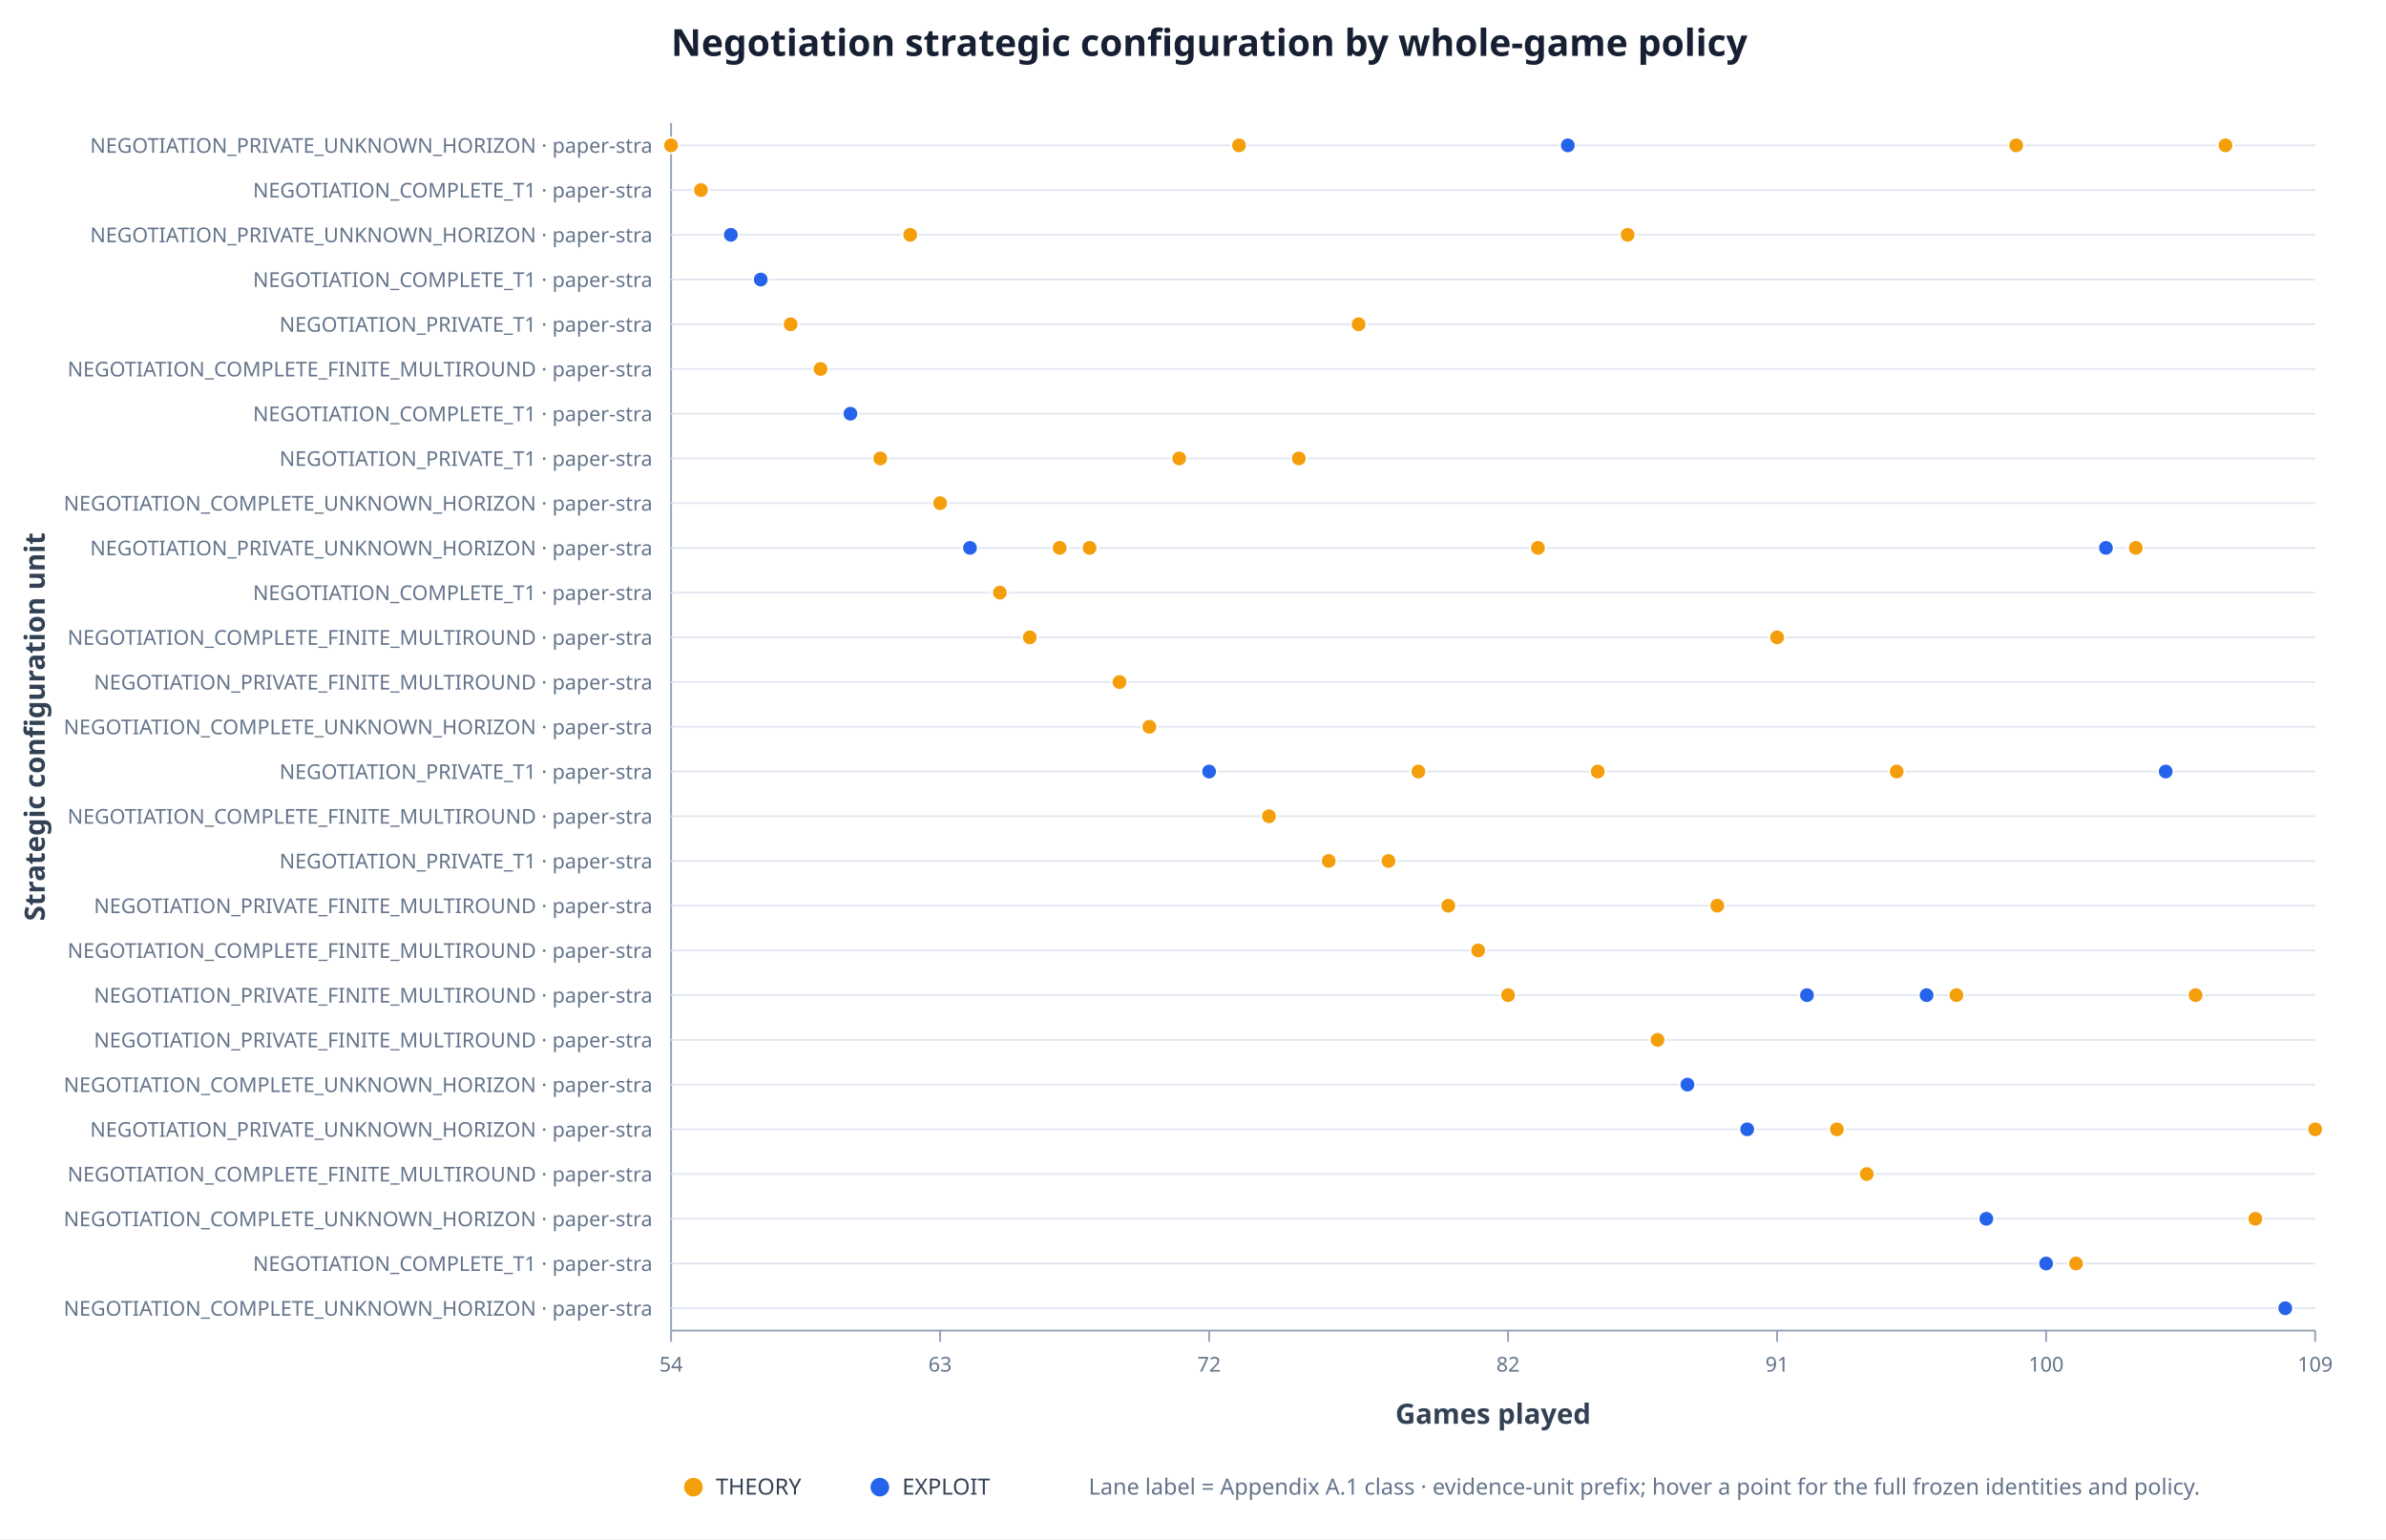
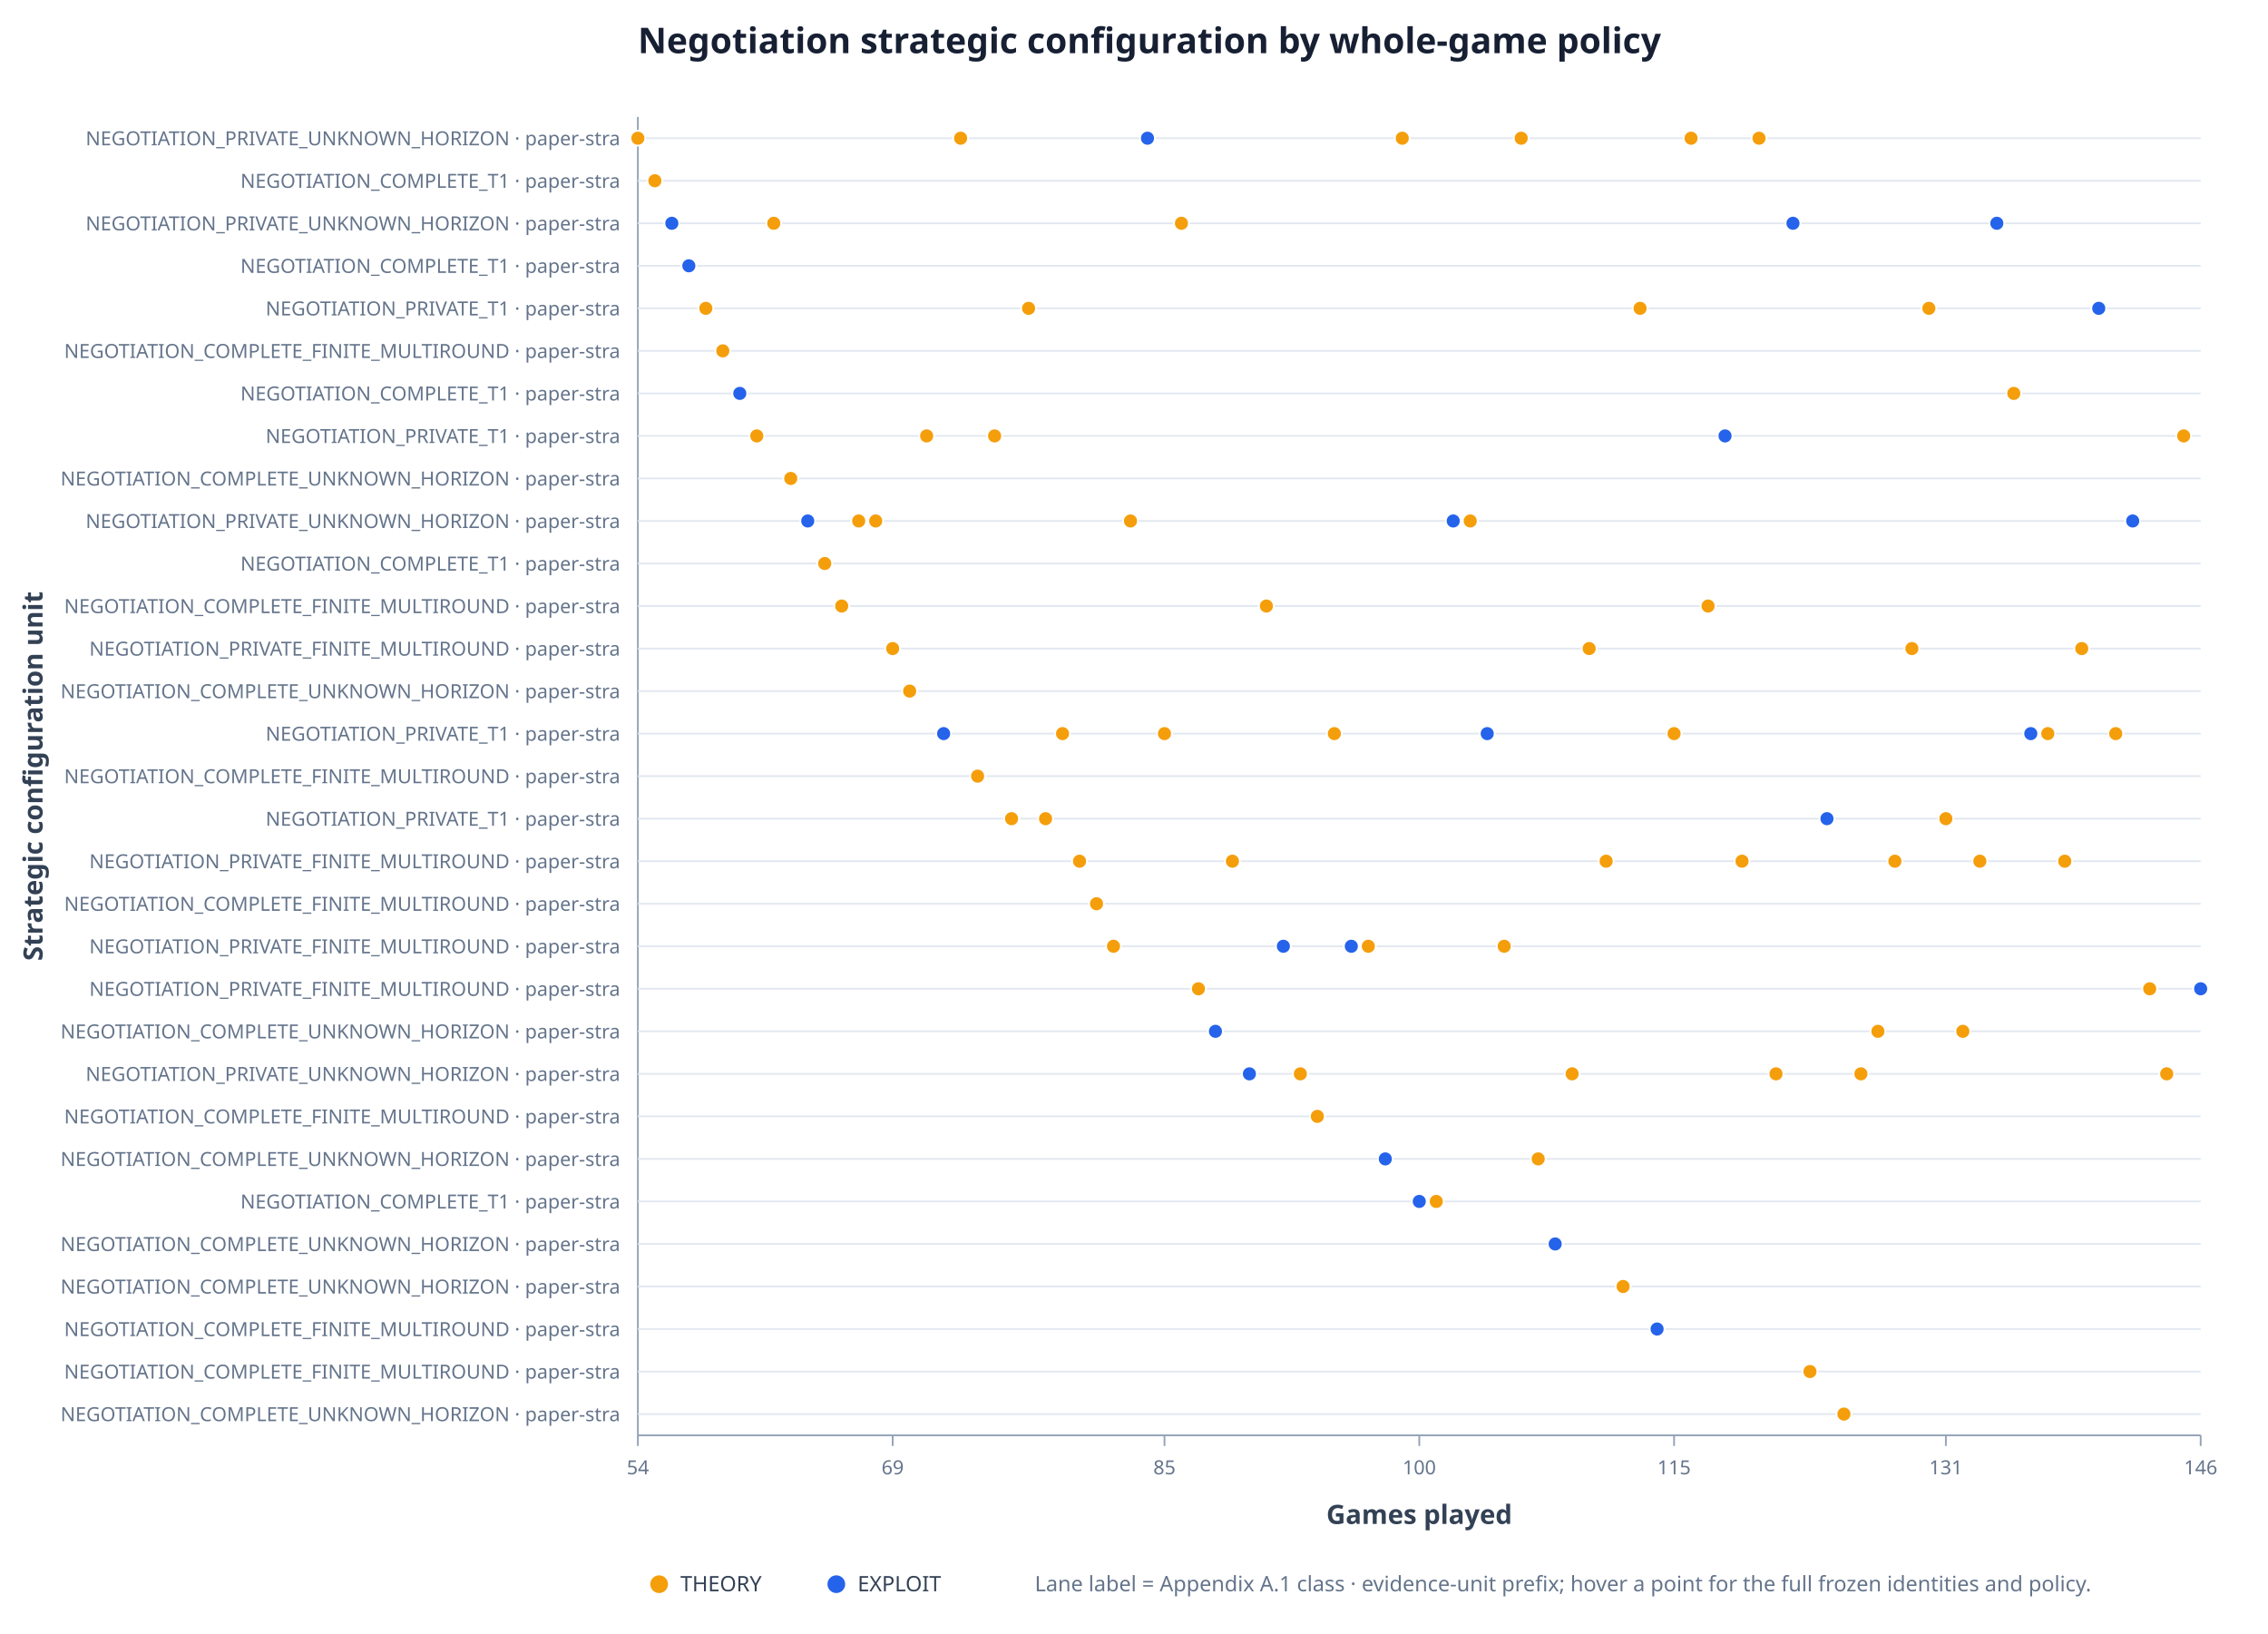
- <svg xmlns="http://www.w3.org/2000/svg" width="1280" height="826" viewBox="0 0 1280 826" role="img">
-   <rect width="1280" height="826" fill="white" />
+ <svg xmlns="http://www.w3.org/2000/svg" width="1280" height="922" viewBox="0 0 1280 922" role="img">
+   <rect width="1280" height="922" fill="white" />
  <text x="360.0" y="30" font-family="system-ui,sans-serif" font-size="20" font-weight="700" fill="#172033">Negotiation strategic configuration by whole-game policy</text>
-   <line x1="360.0" y1="714.0" x2="1242.0" y2="714.0" stroke="#94a3b8" />
-   <line x1="360.0" y1="66.0" x2="360.0" y2="714.0" stroke="#94a3b8" />
-   <text x="801.0" y="764" text-anchor="middle" font-family="system-ui,sans-serif" font-size="15" font-weight="650" fill="#334155">Games played</text>
-   <text x="24" y="390.0" transform="rotate(-90 24 390.0)" text-anchor="middle" font-family="system-ui,sans-serif" font-size="15" font-weight="650" fill="#334155">Strategic configuration unit</text>
+   <line x1="360.0" y1="810.0" x2="1242.0" y2="810.0" stroke="#94a3b8" />
+   <line x1="360.0" y1="66.0" x2="360.0" y2="810.0" stroke="#94a3b8" />
+   <text x="801.0" y="860" text-anchor="middle" font-family="system-ui,sans-serif" font-size="15" font-weight="650" fill="#334155">Games played</text>
+   <text x="24" y="438.0" transform="rotate(-90 24 438.0)" text-anchor="middle" font-family="system-ui,sans-serif" font-size="15" font-weight="650" fill="#334155">Strategic configuration unit</text>
  <line x1="360.0" y1="78.00" x2="1242.0" y2="78.00" stroke="#e2e8f0" />
  <text x="350.0" y="82.00" text-anchor="end" font-family="system-ui,sans-serif" font-size="11" fill="#64748b">NEGOTIATION_PRIVATE_UNKNOWN_HORIZON · paper-stra</text>
  <line x1="360.0" y1="102.00" x2="1242.0" y2="102.00" stroke="#e2e8f0" />
  <text x="350.0" y="106.00" text-anchor="end" font-family="system-ui,sans-serif" font-size="11" fill="#64748b">NEGOTIATION_COMPLETE_T1 · paper-stra</text>
  <line x1="360.0" y1="126.00" x2="1242.0" y2="126.00" stroke="#e2e8f0" />
  <text x="350.0" y="130.00" text-anchor="end" font-family="system-ui,sans-serif" font-size="11" fill="#64748b">NEGOTIATION_PRIVATE_UNKNOWN_HORIZON · paper-stra</text>
  <line x1="360.0" y1="150.00" x2="1242.0" y2="150.00" stroke="#e2e8f0" />
  <text x="350.0" y="154.00" text-anchor="end" font-family="system-ui,sans-serif" font-size="11" fill="#64748b">NEGOTIATION_COMPLETE_T1 · paper-stra</text>
  <line x1="360.0" y1="174.00" x2="1242.0" y2="174.00" stroke="#e2e8f0" />
  <text x="350.0" y="178.00" text-anchor="end" font-family="system-ui,sans-serif" font-size="11" fill="#64748b">NEGOTIATION_PRIVATE_T1 · paper-stra</text>
  <line x1="360.0" y1="198.00" x2="1242.0" y2="198.00" stroke="#e2e8f0" />
  <text x="350.0" y="202.00" text-anchor="end" font-family="system-ui,sans-serif" font-size="11" fill="#64748b">NEGOTIATION_COMPLETE_FINITE_MULTIROUND · paper-stra</text>
  <line x1="360.0" y1="222.00" x2="1242.0" y2="222.00" stroke="#e2e8f0" />
  <text x="350.0" y="226.00" text-anchor="end" font-family="system-ui,sans-serif" font-size="11" fill="#64748b">NEGOTIATION_COMPLETE_T1 · paper-stra</text>
  <line x1="360.0" y1="246.00" x2="1242.0" y2="246.00" stroke="#e2e8f0" />
  <text x="350.0" y="250.00" text-anchor="end" font-family="system-ui,sans-serif" font-size="11" fill="#64748b">NEGOTIATION_PRIVATE_T1 · paper-stra</text>
  <line x1="360.0" y1="270.00" x2="1242.0" y2="270.00" stroke="#e2e8f0" />
  <text x="350.0" y="274.00" text-anchor="end" font-family="system-ui,sans-serif" font-size="11" fill="#64748b">NEGOTIATION_COMPLETE_UNKNOWN_HORIZON · paper-stra</text>
  <line x1="360.0" y1="294.00" x2="1242.0" y2="294.00" stroke="#e2e8f0" />
  <text x="350.0" y="298.00" text-anchor="end" font-family="system-ui,sans-serif" font-size="11" fill="#64748b">NEGOTIATION_PRIVATE_UNKNOWN_HORIZON · paper-stra</text>
  <line x1="360.0" y1="318.00" x2="1242.0" y2="318.00" stroke="#e2e8f0" />
  <text x="350.0" y="322.00" text-anchor="end" font-family="system-ui,sans-serif" font-size="11" fill="#64748b">NEGOTIATION_COMPLETE_T1 · paper-stra</text>
  <line x1="360.0" y1="342.00" x2="1242.0" y2="342.00" stroke="#e2e8f0" />
  <text x="350.0" y="346.00" text-anchor="end" font-family="system-ui,sans-serif" font-size="11" fill="#64748b">NEGOTIATION_COMPLETE_FINITE_MULTIROUND · paper-stra</text>
  <line x1="360.0" y1="366.00" x2="1242.0" y2="366.00" stroke="#e2e8f0" />
  <text x="350.0" y="370.00" text-anchor="end" font-family="system-ui,sans-serif" font-size="11" fill="#64748b">NEGOTIATION_PRIVATE_FINITE_MULTIROUND · paper-stra</text>
  <line x1="360.0" y1="390.00" x2="1242.0" y2="390.00" stroke="#e2e8f0" />
  <text x="350.0" y="394.00" text-anchor="end" font-family="system-ui,sans-serif" font-size="11" fill="#64748b">NEGOTIATION_COMPLETE_UNKNOWN_HORIZON · paper-stra</text>
  <line x1="360.0" y1="414.00" x2="1242.0" y2="414.00" stroke="#e2e8f0" />
  <text x="350.0" y="418.00" text-anchor="end" font-family="system-ui,sans-serif" font-size="11" fill="#64748b">NEGOTIATION_PRIVATE_T1 · paper-stra</text>
  <line x1="360.0" y1="438.00" x2="1242.0" y2="438.00" stroke="#e2e8f0" />
  <text x="350.0" y="442.00" text-anchor="end" font-family="system-ui,sans-serif" font-size="11" fill="#64748b">NEGOTIATION_COMPLETE_FINITE_MULTIROUND · paper-stra</text>
  <line x1="360.0" y1="462.00" x2="1242.0" y2="462.00" stroke="#e2e8f0" />
  <text x="350.0" y="466.00" text-anchor="end" font-family="system-ui,sans-serif" font-size="11" fill="#64748b">NEGOTIATION_PRIVATE_T1 · paper-stra</text>
  <line x1="360.0" y1="486.00" x2="1242.0" y2="486.00" stroke="#e2e8f0" />
  <text x="350.0" y="490.00" text-anchor="end" font-family="system-ui,sans-serif" font-size="11" fill="#64748b">NEGOTIATION_PRIVATE_FINITE_MULTIROUND · paper-stra</text>
  <line x1="360.0" y1="510.00" x2="1242.0" y2="510.00" stroke="#e2e8f0" />
  <text x="350.0" y="514.00" text-anchor="end" font-family="system-ui,sans-serif" font-size="11" fill="#64748b">NEGOTIATION_COMPLETE_FINITE_MULTIROUND · paper-stra</text>
  <line x1="360.0" y1="534.00" x2="1242.0" y2="534.00" stroke="#e2e8f0" />
  <text x="350.0" y="538.00" text-anchor="end" font-family="system-ui,sans-serif" font-size="11" fill="#64748b">NEGOTIATION_PRIVATE_FINITE_MULTIROUND · paper-stra</text>
  <line x1="360.0" y1="558.00" x2="1242.0" y2="558.00" stroke="#e2e8f0" />
  <text x="350.0" y="562.00" text-anchor="end" font-family="system-ui,sans-serif" font-size="11" fill="#64748b">NEGOTIATION_PRIVATE_FINITE_MULTIROUND · paper-stra</text>
  <line x1="360.0" y1="582.00" x2="1242.0" y2="582.00" stroke="#e2e8f0" />
  <text x="350.0" y="586.00" text-anchor="end" font-family="system-ui,sans-serif" font-size="11" fill="#64748b">NEGOTIATION_COMPLETE_UNKNOWN_HORIZON · paper-stra</text>
  <line x1="360.0" y1="606.00" x2="1242.0" y2="606.00" stroke="#e2e8f0" />
  <text x="350.0" y="610.00" text-anchor="end" font-family="system-ui,sans-serif" font-size="11" fill="#64748b">NEGOTIATION_PRIVATE_UNKNOWN_HORIZON · paper-stra</text>
  <line x1="360.0" y1="630.00" x2="1242.0" y2="630.00" stroke="#e2e8f0" />
  <text x="350.0" y="634.00" text-anchor="end" font-family="system-ui,sans-serif" font-size="11" fill="#64748b">NEGOTIATION_COMPLETE_FINITE_MULTIROUND · paper-stra</text>
  <line x1="360.0" y1="654.00" x2="1242.0" y2="654.00" stroke="#e2e8f0" />
  <text x="350.0" y="658.00" text-anchor="end" font-family="system-ui,sans-serif" font-size="11" fill="#64748b">NEGOTIATION_COMPLETE_UNKNOWN_HORIZON · paper-stra</text>
  <line x1="360.0" y1="678.00" x2="1242.0" y2="678.00" stroke="#e2e8f0" />
  <text x="350.0" y="682.00" text-anchor="end" font-family="system-ui,sans-serif" font-size="11" fill="#64748b">NEGOTIATION_COMPLETE_T1 · paper-stra</text>
  <line x1="360.0" y1="702.00" x2="1242.0" y2="702.00" stroke="#e2e8f0" />
  <text x="350.0" y="706.00" text-anchor="end" font-family="system-ui,sans-serif" font-size="11" fill="#64748b">NEGOTIATION_COMPLETE_UNKNOWN_HORIZON · paper-stra</text>
-   <line x1="360.00" y1="714.0" x2="360.00" y2="720.0" stroke="#94a3b8" />
-   <text x="360.00" y="736.0" text-anchor="middle" font-family="system-ui,sans-serif" font-size="11" fill="#64748b">54</text>
-   <line x1="504.33" y1="714.0" x2="504.33" y2="720.0" stroke="#94a3b8" />
-   <text x="504.33" y="736.0" text-anchor="middle" font-family="system-ui,sans-serif" font-size="11" fill="#64748b">63</text>
-   <line x1="648.65" y1="714.0" x2="648.65" y2="720.0" stroke="#94a3b8" />
-   <text x="648.65" y="736.0" text-anchor="middle" font-family="system-ui,sans-serif" font-size="11" fill="#64748b">72</text>
-   <line x1="809.02" y1="714.0" x2="809.02" y2="720.0" stroke="#94a3b8" />
-   <text x="809.02" y="736.0" text-anchor="middle" font-family="system-ui,sans-serif" font-size="11" fill="#64748b">82</text>
-   <line x1="953.35" y1="714.0" x2="953.35" y2="720.0" stroke="#94a3b8" />
-   <text x="953.35" y="736.0" text-anchor="middle" font-family="system-ui,sans-serif" font-size="11" fill="#64748b">91</text>
-   <line x1="1097.67" y1="714.0" x2="1097.67" y2="720.0" stroke="#94a3b8" />
-   <text x="1097.67" y="736.0" text-anchor="middle" font-family="system-ui,sans-serif" font-size="11" fill="#64748b">100</text>
-   <line x1="1242.00" y1="714.0" x2="1242.00" y2="720.0" stroke="#94a3b8" />
-   <text x="1242.00" y="736.0" text-anchor="middle" font-family="system-ui,sans-serif" font-size="11" fill="#64748b">109</text>
+   <line x1="360.0" y1="726.00" x2="1242.0" y2="726.00" stroke="#e2e8f0" />
+   <text x="350.0" y="730.00" text-anchor="end" font-family="system-ui,sans-serif" font-size="11" fill="#64748b">NEGOTIATION_COMPLETE_UNKNOWN_HORIZON · paper-stra</text>
+   <line x1="360.0" y1="750.00" x2="1242.0" y2="750.00" stroke="#e2e8f0" />
+   <text x="350.0" y="754.00" text-anchor="end" font-family="system-ui,sans-serif" font-size="11" fill="#64748b">NEGOTIATION_COMPLETE_FINITE_MULTIROUND · paper-stra</text>
+   <line x1="360.0" y1="774.00" x2="1242.0" y2="774.00" stroke="#e2e8f0" />
+   <text x="350.0" y="778.00" text-anchor="end" font-family="system-ui,sans-serif" font-size="11" fill="#64748b">NEGOTIATION_COMPLETE_FINITE_MULTIROUND · paper-stra</text>
+   <line x1="360.0" y1="798.00" x2="1242.0" y2="798.00" stroke="#e2e8f0" />
+   <text x="350.0" y="802.00" text-anchor="end" font-family="system-ui,sans-serif" font-size="11" fill="#64748b">NEGOTIATION_COMPLETE_UNKNOWN_HORIZON · paper-stra</text>
+   <line x1="360.00" y1="810.0" x2="360.00" y2="816.0" stroke="#94a3b8" />
+   <text x="360.00" y="832.0" text-anchor="middle" font-family="system-ui,sans-serif" font-size="11" fill="#64748b">54</text>
+   <line x1="503.80" y1="810.0" x2="503.80" y2="816.0" stroke="#94a3b8" />
+   <text x="503.80" y="832.0" text-anchor="middle" font-family="system-ui,sans-serif" font-size="11" fill="#64748b">69</text>
+   <line x1="657.20" y1="810.0" x2="657.20" y2="816.0" stroke="#94a3b8" />
+   <text x="657.20" y="832.0" text-anchor="middle" font-family="system-ui,sans-serif" font-size="11" fill="#64748b">85</text>
+   <line x1="801.00" y1="810.0" x2="801.00" y2="816.0" stroke="#94a3b8" />
+   <text x="801.00" y="832.0" text-anchor="middle" font-family="system-ui,sans-serif" font-size="11" fill="#64748b">100</text>
+   <line x1="944.80" y1="810.0" x2="944.80" y2="816.0" stroke="#94a3b8" />
+   <text x="944.80" y="832.0" text-anchor="middle" font-family="system-ui,sans-serif" font-size="11" fill="#64748b">115</text>
+   <line x1="1098.20" y1="810.0" x2="1098.20" y2="816.0" stroke="#94a3b8" />
+   <text x="1098.20" y="832.0" text-anchor="middle" font-family="system-ui,sans-serif" font-size="11" fill="#64748b">131</text>
+   <line x1="1242.00" y1="810.0" x2="1242.00" y2="816.0" stroke="#94a3b8" />
+   <text x="1242.00" y="832.0" text-anchor="middle" font-family="system-ui,sans-serif" font-size="11" fill="#64748b">146</text>
  <circle cx="360.00" cy="78.00" r="4.2" fill="#f59e0b" stroke="white" stroke-width="1" />
-   <circle cx="376.04" cy="102.00" r="4.2" fill="#f59e0b" stroke="white" stroke-width="1" />
-   <circle cx="392.07" cy="126.00" r="4.2" fill="#2563eb" stroke="white" stroke-width="1" />
-   <circle cx="408.11" cy="150.00" r="4.2" fill="#2563eb" stroke="white" stroke-width="1" />
-   <circle cx="424.15" cy="174.00" r="4.2" fill="#f59e0b" stroke="white" stroke-width="1" />
-   <circle cx="440.18" cy="198.00" r="4.2" fill="#f59e0b" stroke="white" stroke-width="1" />
-   <circle cx="456.22" cy="222.00" r="4.2" fill="#2563eb" stroke="white" stroke-width="1" />
-   <circle cx="472.25" cy="246.00" r="4.2" fill="#f59e0b" stroke="white" stroke-width="1" />
-   <circle cx="488.29" cy="126.00" r="4.2" fill="#f59e0b" stroke="white" stroke-width="1" />
-   <circle cx="504.33" cy="270.00" r="4.2" fill="#f59e0b" stroke="white" stroke-width="1" />
-   <circle cx="520.36" cy="294.00" r="4.2" fill="#2563eb" stroke="white" stroke-width="1" />
-   <circle cx="536.40" cy="318.00" r="4.2" fill="#f59e0b" stroke="white" stroke-width="1" />
-   <circle cx="552.44" cy="342.00" r="4.2" fill="#f59e0b" stroke="white" stroke-width="1" />
-   <circle cx="568.47" cy="294.00" r="4.2" fill="#f59e0b" stroke="white" stroke-width="1" />
-   <circle cx="584.51" cy="294.00" r="4.2" fill="#f59e0b" stroke="white" stroke-width="1" />
-   <circle cx="600.55" cy="366.00" r="4.2" fill="#f59e0b" stroke="white" stroke-width="1" />
-   <circle cx="616.58" cy="390.00" r="4.2" fill="#f59e0b" stroke="white" stroke-width="1" />
-   <circle cx="632.62" cy="246.00" r="4.2" fill="#f59e0b" stroke="white" stroke-width="1" />
-   <circle cx="648.65" cy="414.00" r="4.2" fill="#2563eb" stroke="white" stroke-width="1" />
-   <circle cx="664.69" cy="78.00" r="4.2" fill="#f59e0b" stroke="white" stroke-width="1" />
-   <circle cx="680.73" cy="438.00" r="4.2" fill="#f59e0b" stroke="white" stroke-width="1" />
-   <circle cx="696.76" cy="246.00" r="4.2" fill="#f59e0b" stroke="white" stroke-width="1" />
-   <circle cx="712.80" cy="462.00" r="4.2" fill="#f59e0b" stroke="white" stroke-width="1" />
-   <circle cx="728.84" cy="174.00" r="4.2" fill="#f59e0b" stroke="white" stroke-width="1" />
-   <circle cx="744.87" cy="462.00" r="4.2" fill="#f59e0b" stroke="white" stroke-width="1" />
-   <circle cx="760.91" cy="414.00" r="4.2" fill="#f59e0b" stroke="white" stroke-width="1" />
-   <circle cx="776.95" cy="486.00" r="4.2" fill="#f59e0b" stroke="white" stroke-width="1" />
-   <circle cx="792.98" cy="510.00" r="4.2" fill="#f59e0b" stroke="white" stroke-width="1" />
-   <circle cx="809.02" cy="534.00" r="4.2" fill="#f59e0b" stroke="white" stroke-width="1" />
-   <circle cx="825.05" cy="294.00" r="4.2" fill="#f59e0b" stroke="white" stroke-width="1" />
-   <circle cx="841.09" cy="78.00" r="4.2" fill="#2563eb" stroke="white" stroke-width="1" />
-   <circle cx="857.13" cy="414.00" r="4.2" fill="#f59e0b" stroke="white" stroke-width="1" />
-   <circle cx="873.16" cy="126.00" r="4.2" fill="#f59e0b" stroke="white" stroke-width="1" />
-   <circle cx="889.20" cy="558.00" r="4.2" fill="#f59e0b" stroke="white" stroke-width="1" />
-   <circle cx="905.24" cy="582.00" r="4.2" fill="#2563eb" stroke="white" stroke-width="1" />
-   <circle cx="921.27" cy="486.00" r="4.2" fill="#f59e0b" stroke="white" stroke-width="1" />
-   <circle cx="937.31" cy="606.00" r="4.2" fill="#2563eb" stroke="white" stroke-width="1" />
-   <circle cx="953.35" cy="342.00" r="4.2" fill="#f59e0b" stroke="white" stroke-width="1" />
-   <circle cx="969.38" cy="534.00" r="4.2" fill="#2563eb" stroke="white" stroke-width="1" />
-   <circle cx="985.42" cy="606.00" r="4.2" fill="#f59e0b" stroke="white" stroke-width="1" />
-   <circle cx="1001.45" cy="630.00" r="4.2" fill="#f59e0b" stroke="white" stroke-width="1" />
-   <circle cx="1017.49" cy="414.00" r="4.2" fill="#f59e0b" stroke="white" stroke-width="1" />
-   <circle cx="1033.53" cy="534.00" r="4.2" fill="#2563eb" stroke="white" stroke-width="1" />
-   <circle cx="1049.56" cy="534.00" r="4.2" fill="#f59e0b" stroke="white" stroke-width="1" />
-   <circle cx="1065.60" cy="654.00" r="4.2" fill="#2563eb" stroke="white" stroke-width="1" />
-   <circle cx="1081.64" cy="78.00" r="4.2" fill="#f59e0b" stroke="white" stroke-width="1" />
-   <circle cx="1097.67" cy="678.00" r="4.2" fill="#2563eb" stroke="white" stroke-width="1" />
-   <circle cx="1113.71" cy="678.00" r="4.2" fill="#f59e0b" stroke="white" stroke-width="1" />
-   <circle cx="1129.75" cy="294.00" r="4.2" fill="#2563eb" stroke="white" stroke-width="1" />
-   <circle cx="1145.78" cy="294.00" r="4.2" fill="#f59e0b" stroke="white" stroke-width="1" />
-   <circle cx="1161.82" cy="414.00" r="4.2" fill="#2563eb" stroke="white" stroke-width="1" />
-   <circle cx="1177.85" cy="534.00" r="4.2" fill="#f59e0b" stroke="white" stroke-width="1" />
-   <circle cx="1193.89" cy="78.00" r="4.2" fill="#f59e0b" stroke="white" stroke-width="1" />
-   <circle cx="1209.93" cy="654.00" r="4.2" fill="#f59e0b" stroke="white" stroke-width="1" />
-   <circle cx="1225.96" cy="702.00" r="4.2" fill="#2563eb" stroke="white" stroke-width="1" />
-   <circle cx="1242.00" cy="606.00" r="4.2" fill="#f59e0b" stroke="white" stroke-width="1" />
-   <circle cx="372.0" cy="798" r="5" fill="#f59e0b" />
-   <text x="384.0" y="802" font-family="system-ui,sans-serif" font-size="12" fill="#334155">THEORY</text>
-   <circle cx="472.0" cy="798" r="5" fill="#2563eb" />
-   <text x="484.0" y="802" font-family="system-ui,sans-serif" font-size="12" fill="#334155">EXPLOIT</text>
-   <text x="584.0" y="802" font-family="system-ui,sans-serif" font-size="12" fill="#64748b">Lane label = Appendix A.1 class · evidence-unit prefix; hover a point for the full frozen identities and policy.</text>
+   <circle cx="369.59" cy="102.00" r="4.2" fill="#f59e0b" stroke="white" stroke-width="1" />
+   <circle cx="379.17" cy="126.00" r="4.2" fill="#2563eb" stroke="white" stroke-width="1" />
+   <circle cx="388.76" cy="150.00" r="4.2" fill="#2563eb" stroke="white" stroke-width="1" />
+   <circle cx="398.35" cy="174.00" r="4.2" fill="#f59e0b" stroke="white" stroke-width="1" />
+   <circle cx="407.93" cy="198.00" r="4.2" fill="#f59e0b" stroke="white" stroke-width="1" />
+   <circle cx="417.52" cy="222.00" r="4.2" fill="#2563eb" stroke="white" stroke-width="1" />
+   <circle cx="427.11" cy="246.00" r="4.2" fill="#f59e0b" stroke="white" stroke-width="1" />
+   <circle cx="436.70" cy="126.00" r="4.2" fill="#f59e0b" stroke="white" stroke-width="1" />
+   <circle cx="446.28" cy="270.00" r="4.2" fill="#f59e0b" stroke="white" stroke-width="1" />
+   <circle cx="455.87" cy="294.00" r="4.2" fill="#2563eb" stroke="white" stroke-width="1" />
+   <circle cx="465.46" cy="318.00" r="4.2" fill="#f59e0b" stroke="white" stroke-width="1" />
+   <circle cx="475.04" cy="342.00" r="4.2" fill="#f59e0b" stroke="white" stroke-width="1" />
+   <circle cx="484.63" cy="294.00" r="4.2" fill="#f59e0b" stroke="white" stroke-width="1" />
+   <circle cx="494.22" cy="294.00" r="4.2" fill="#f59e0b" stroke="white" stroke-width="1" />
+   <circle cx="503.80" cy="366.00" r="4.2" fill="#f59e0b" stroke="white" stroke-width="1" />
+   <circle cx="513.39" cy="390.00" r="4.2" fill="#f59e0b" stroke="white" stroke-width="1" />
+   <circle cx="522.98" cy="246.00" r="4.2" fill="#f59e0b" stroke="white" stroke-width="1" />
+   <circle cx="532.57" cy="414.00" r="4.2" fill="#2563eb" stroke="white" stroke-width="1" />
+   <circle cx="542.15" cy="78.00" r="4.2" fill="#f59e0b" stroke="white" stroke-width="1" />
+   <circle cx="551.74" cy="438.00" r="4.2" fill="#f59e0b" stroke="white" stroke-width="1" />
+   <circle cx="561.33" cy="246.00" r="4.2" fill="#f59e0b" stroke="white" stroke-width="1" />
+   <circle cx="570.91" cy="462.00" r="4.2" fill="#f59e0b" stroke="white" stroke-width="1" />
+   <circle cx="580.50" cy="174.00" r="4.2" fill="#f59e0b" stroke="white" stroke-width="1" />
+   <circle cx="590.09" cy="462.00" r="4.2" fill="#f59e0b" stroke="white" stroke-width="1" />
+   <circle cx="599.67" cy="414.00" r="4.2" fill="#f59e0b" stroke="white" stroke-width="1" />
+   <circle cx="609.26" cy="486.00" r="4.2" fill="#f59e0b" stroke="white" stroke-width="1" />
+   <circle cx="618.85" cy="510.00" r="4.2" fill="#f59e0b" stroke="white" stroke-width="1" />
+   <circle cx="628.43" cy="534.00" r="4.2" fill="#f59e0b" stroke="white" stroke-width="1" />
+   <circle cx="638.02" cy="294.00" r="4.2" fill="#f59e0b" stroke="white" stroke-width="1" />
+   <circle cx="647.61" cy="78.00" r="4.2" fill="#2563eb" stroke="white" stroke-width="1" />
+   <circle cx="657.20" cy="414.00" r="4.2" fill="#f59e0b" stroke="white" stroke-width="1" />
+   <circle cx="666.78" cy="126.00" r="4.2" fill="#f59e0b" stroke="white" stroke-width="1" />
+   <circle cx="676.37" cy="558.00" r="4.2" fill="#f59e0b" stroke="white" stroke-width="1" />
+   <circle cx="685.96" cy="582.00" r="4.2" fill="#2563eb" stroke="white" stroke-width="1" />
+   <circle cx="695.54" cy="486.00" r="4.2" fill="#f59e0b" stroke="white" stroke-width="1" />
+   <circle cx="705.13" cy="606.00" r="4.2" fill="#2563eb" stroke="white" stroke-width="1" />
+   <circle cx="714.72" cy="342.00" r="4.2" fill="#f59e0b" stroke="white" stroke-width="1" />
+   <circle cx="724.30" cy="534.00" r="4.2" fill="#2563eb" stroke="white" stroke-width="1" />
+   <circle cx="733.89" cy="606.00" r="4.2" fill="#f59e0b" stroke="white" stroke-width="1" />
+   <circle cx="743.48" cy="630.00" r="4.2" fill="#f59e0b" stroke="white" stroke-width="1" />
+   <circle cx="753.07" cy="414.00" r="4.2" fill="#f59e0b" stroke="white" stroke-width="1" />
+   <circle cx="762.65" cy="534.00" r="4.2" fill="#2563eb" stroke="white" stroke-width="1" />
+   <circle cx="772.24" cy="534.00" r="4.2" fill="#f59e0b" stroke="white" stroke-width="1" />
+   <circle cx="781.83" cy="654.00" r="4.2" fill="#2563eb" stroke="white" stroke-width="1" />
+   <circle cx="791.41" cy="78.00" r="4.2" fill="#f59e0b" stroke="white" stroke-width="1" />
+   <circle cx="801.00" cy="678.00" r="4.2" fill="#2563eb" stroke="white" stroke-width="1" />
+   <circle cx="810.59" cy="678.00" r="4.2" fill="#f59e0b" stroke="white" stroke-width="1" />
+   <circle cx="820.17" cy="294.00" r="4.2" fill="#2563eb" stroke="white" stroke-width="1" />
+   <circle cx="829.76" cy="294.00" r="4.2" fill="#f59e0b" stroke="white" stroke-width="1" />
+   <circle cx="839.35" cy="414.00" r="4.2" fill="#2563eb" stroke="white" stroke-width="1" />
+   <circle cx="848.93" cy="534.00" r="4.2" fill="#f59e0b" stroke="white" stroke-width="1" />
+   <circle cx="858.52" cy="78.00" r="4.2" fill="#f59e0b" stroke="white" stroke-width="1" />
+   <circle cx="868.11" cy="654.00" r="4.2" fill="#f59e0b" stroke="white" stroke-width="1" />
+   <circle cx="877.70" cy="702.00" r="4.2" fill="#2563eb" stroke="white" stroke-width="1" />
+   <circle cx="887.28" cy="606.00" r="4.2" fill="#f59e0b" stroke="white" stroke-width="1" />
+   <circle cx="896.87" cy="366.00" r="4.2" fill="#f59e0b" stroke="white" stroke-width="1" />
+   <circle cx="906.46" cy="486.00" r="4.2" fill="#f59e0b" stroke="white" stroke-width="1" />
+   <circle cx="916.04" cy="726.00" r="4.2" fill="#f59e0b" stroke="white" stroke-width="1" />
+   <circle cx="925.63" cy="174.00" r="4.2" fill="#f59e0b" stroke="white" stroke-width="1" />
+   <circle cx="935.22" cy="750.00" r="4.2" fill="#2563eb" stroke="white" stroke-width="1" />
+   <circle cx="944.80" cy="414.00" r="4.2" fill="#f59e0b" stroke="white" stroke-width="1" />
+   <circle cx="954.39" cy="78.00" r="4.2" fill="#f59e0b" stroke="white" stroke-width="1" />
+   <circle cx="963.98" cy="342.00" r="4.2" fill="#f59e0b" stroke="white" stroke-width="1" />
+   <circle cx="973.57" cy="246.00" r="4.2" fill="#2563eb" stroke="white" stroke-width="1" />
+   <circle cx="983.15" cy="486.00" r="4.2" fill="#f59e0b" stroke="white" stroke-width="1" />
+   <circle cx="992.74" cy="78.00" r="4.2" fill="#f59e0b" stroke="white" stroke-width="1" />
+   <circle cx="1002.33" cy="606.00" r="4.2" fill="#f59e0b" stroke="white" stroke-width="1" />
+   <circle cx="1011.91" cy="126.00" r="4.2" fill="#2563eb" stroke="white" stroke-width="1" />
+   <circle cx="1021.50" cy="774.00" r="4.2" fill="#f59e0b" stroke="white" stroke-width="1" />
+   <circle cx="1031.09" cy="462.00" r="4.2" fill="#2563eb" stroke="white" stroke-width="1" />
+   <circle cx="1040.67" cy="798.00" r="4.2" fill="#f59e0b" stroke="white" stroke-width="1" />
+   <circle cx="1050.26" cy="606.00" r="4.2" fill="#f59e0b" stroke="white" stroke-width="1" />
+   <circle cx="1059.85" cy="582.00" r="4.2" fill="#f59e0b" stroke="white" stroke-width="1" />
+   <circle cx="1069.43" cy="486.00" r="4.2" fill="#f59e0b" stroke="white" stroke-width="1" />
+   <circle cx="1079.02" cy="366.00" r="4.2" fill="#f59e0b" stroke="white" stroke-width="1" />
+   <circle cx="1088.61" cy="174.00" r="4.2" fill="#f59e0b" stroke="white" stroke-width="1" />
+   <circle cx="1098.20" cy="462.00" r="4.2" fill="#f59e0b" stroke="white" stroke-width="1" />
+   <circle cx="1107.78" cy="582.00" r="4.2" fill="#f59e0b" stroke="white" stroke-width="1" />
+   <circle cx="1117.37" cy="486.00" r="4.2" fill="#f59e0b" stroke="white" stroke-width="1" />
+   <circle cx="1126.96" cy="126.00" r="4.2" fill="#2563eb" stroke="white" stroke-width="1" />
+   <circle cx="1136.54" cy="222.00" r="4.2" fill="#f59e0b" stroke="white" stroke-width="1" />
+   <circle cx="1146.13" cy="414.00" r="4.2" fill="#2563eb" stroke="white" stroke-width="1" />
+   <circle cx="1155.72" cy="414.00" r="4.2" fill="#f59e0b" stroke="white" stroke-width="1" />
+   <circle cx="1165.30" cy="486.00" r="4.2" fill="#f59e0b" stroke="white" stroke-width="1" />
+   <circle cx="1174.89" cy="366.00" r="4.2" fill="#f59e0b" stroke="white" stroke-width="1" />
+   <circle cx="1184.48" cy="174.00" r="4.2" fill="#2563eb" stroke="white" stroke-width="1" />
+   <circle cx="1194.07" cy="414.00" r="4.2" fill="#f59e0b" stroke="white" stroke-width="1" />
+   <circle cx="1203.65" cy="294.00" r="4.2" fill="#2563eb" stroke="white" stroke-width="1" />
+   <circle cx="1213.24" cy="558.00" r="4.2" fill="#f59e0b" stroke="white" stroke-width="1" />
+   <circle cx="1222.83" cy="606.00" r="4.2" fill="#f59e0b" stroke="white" stroke-width="1" />
+   <circle cx="1232.41" cy="246.00" r="4.2" fill="#f59e0b" stroke="white" stroke-width="1" />
+   <circle cx="1242.00" cy="558.00" r="4.2" fill="#2563eb" stroke="white" stroke-width="1" />
+   <circle cx="372.0" cy="894" r="5" fill="#f59e0b" />
+   <text x="384.0" y="898" font-family="system-ui,sans-serif" font-size="12" fill="#334155">THEORY</text>
+   <circle cx="472.0" cy="894" r="5" fill="#2563eb" />
+   <text x="484.0" y="898" font-family="system-ui,sans-serif" font-size="12" fill="#334155">EXPLOIT</text>
+   <text x="584.0" y="898" font-family="system-ui,sans-serif" font-size="12" fill="#64748b">Lane label = Appendix A.1 class · evidence-unit prefix; hover a point for the full frozen identities and policy.</text>
</svg>
